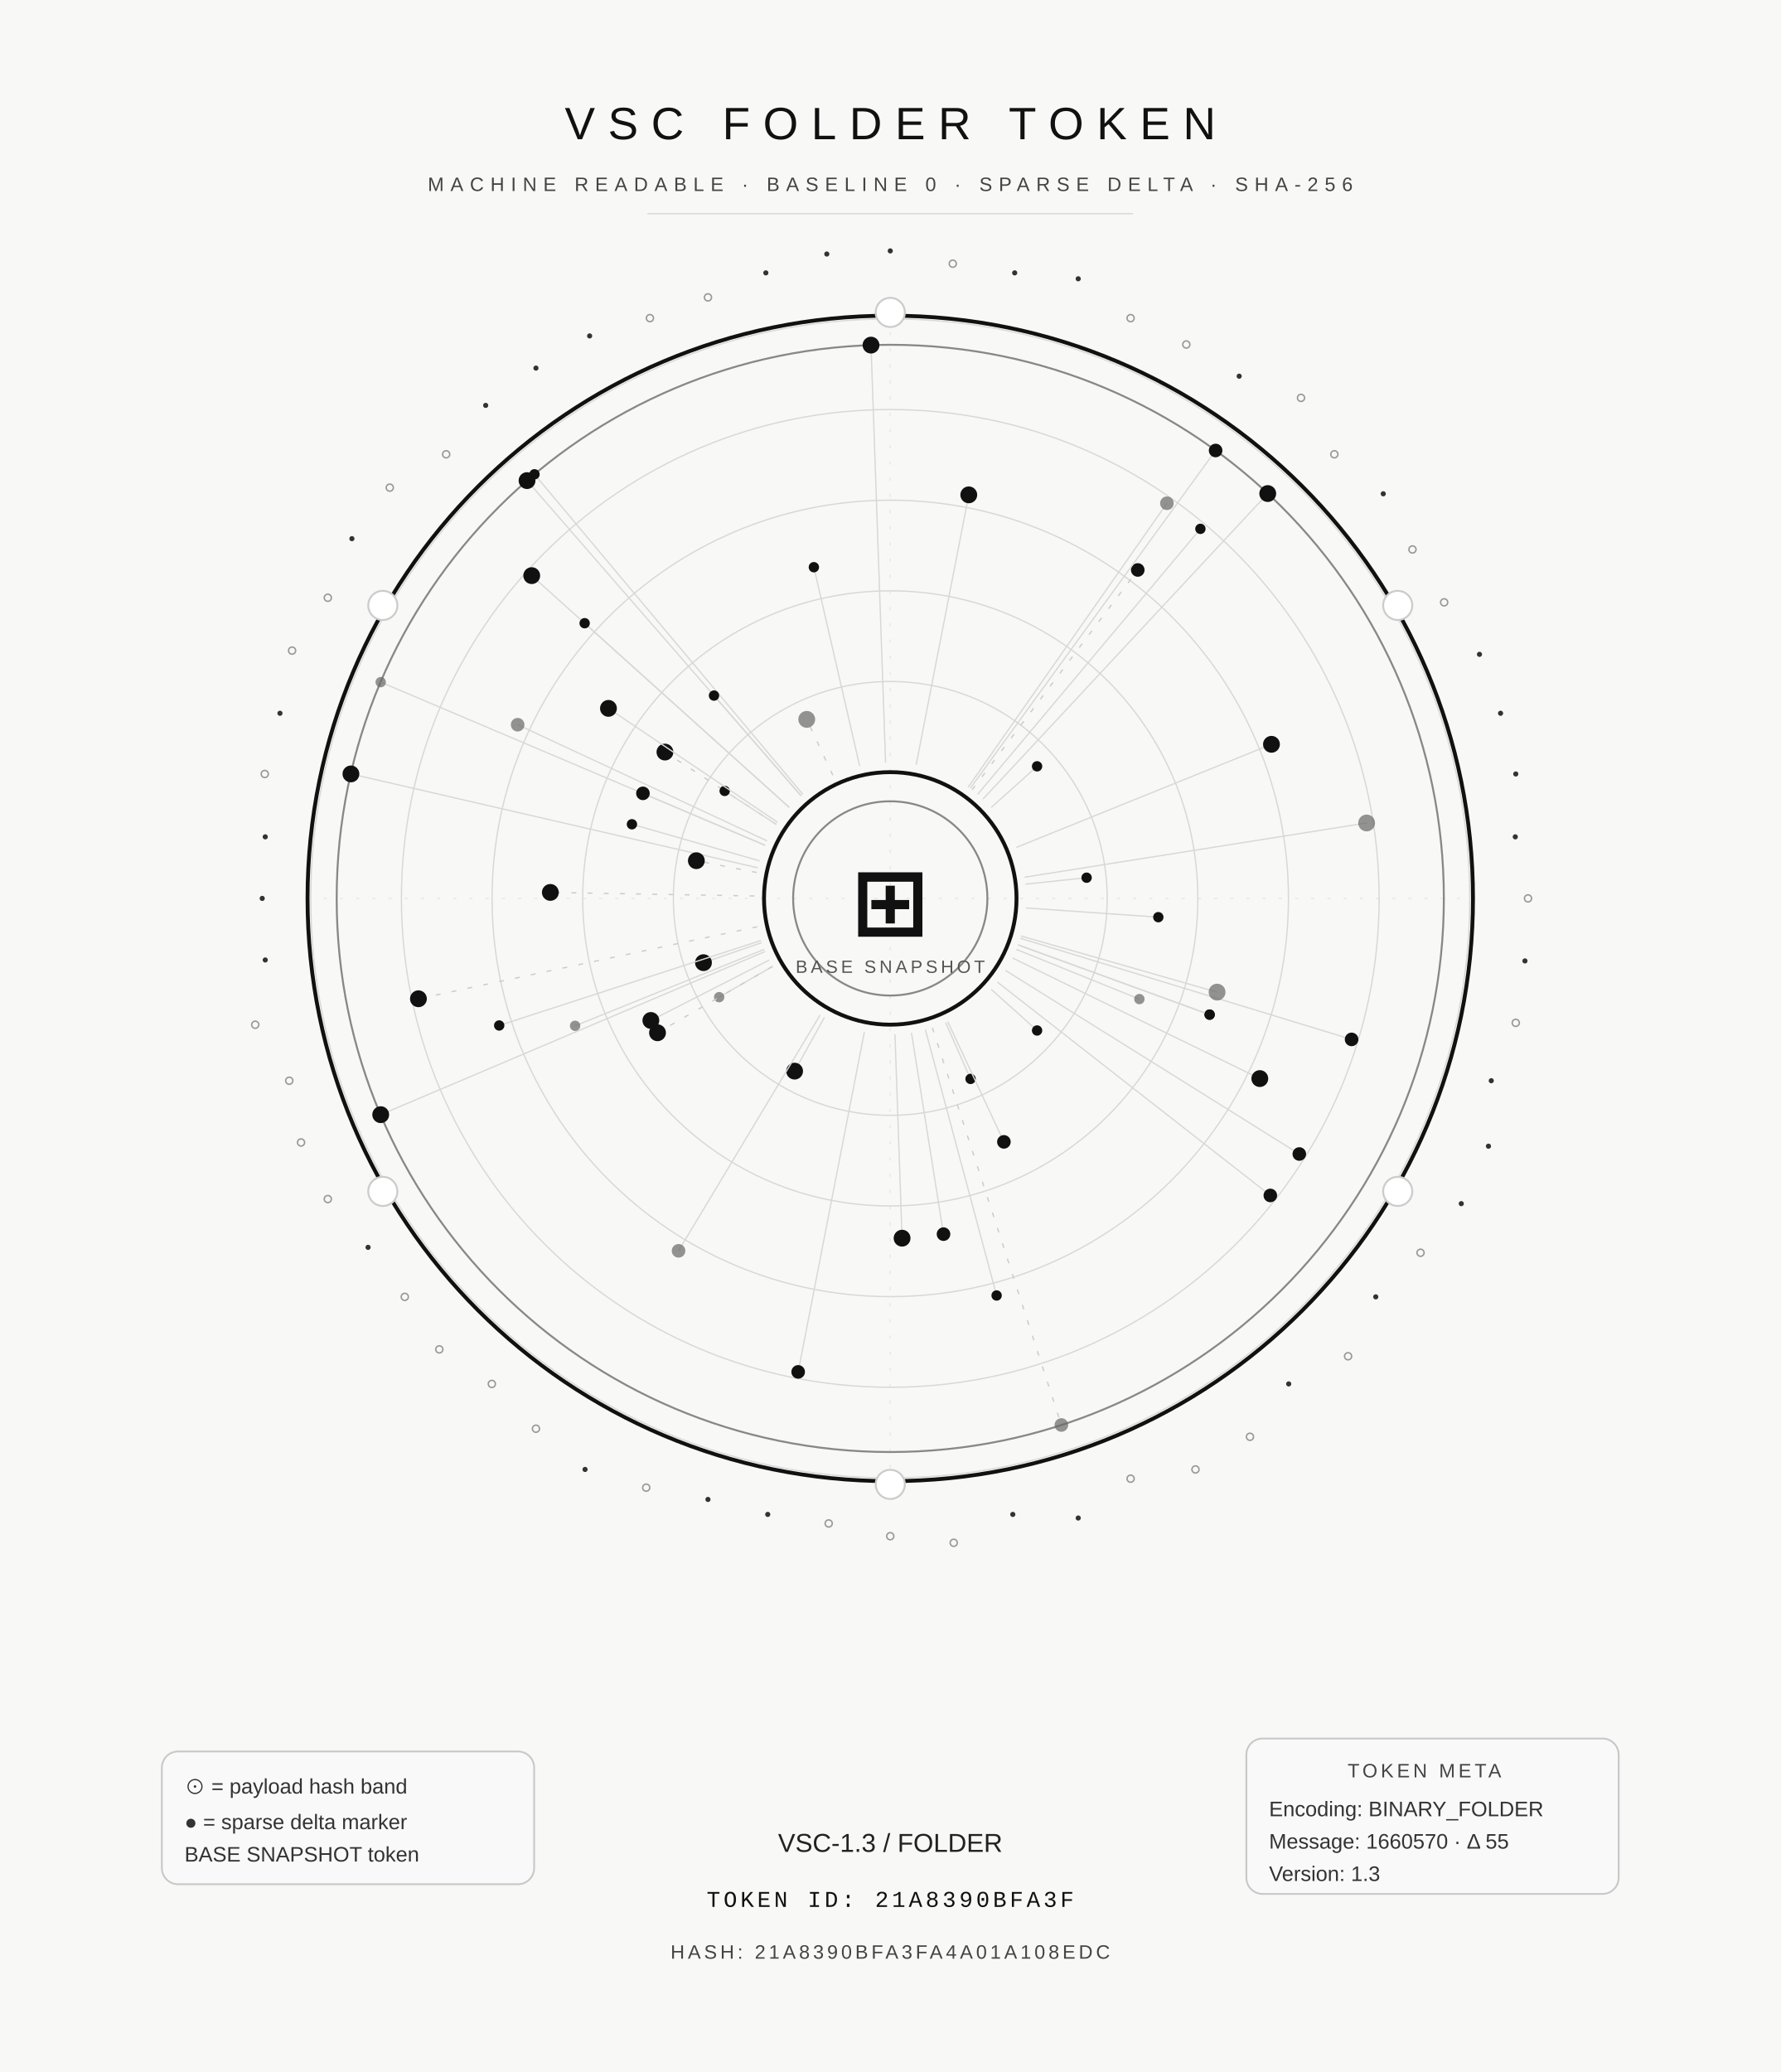
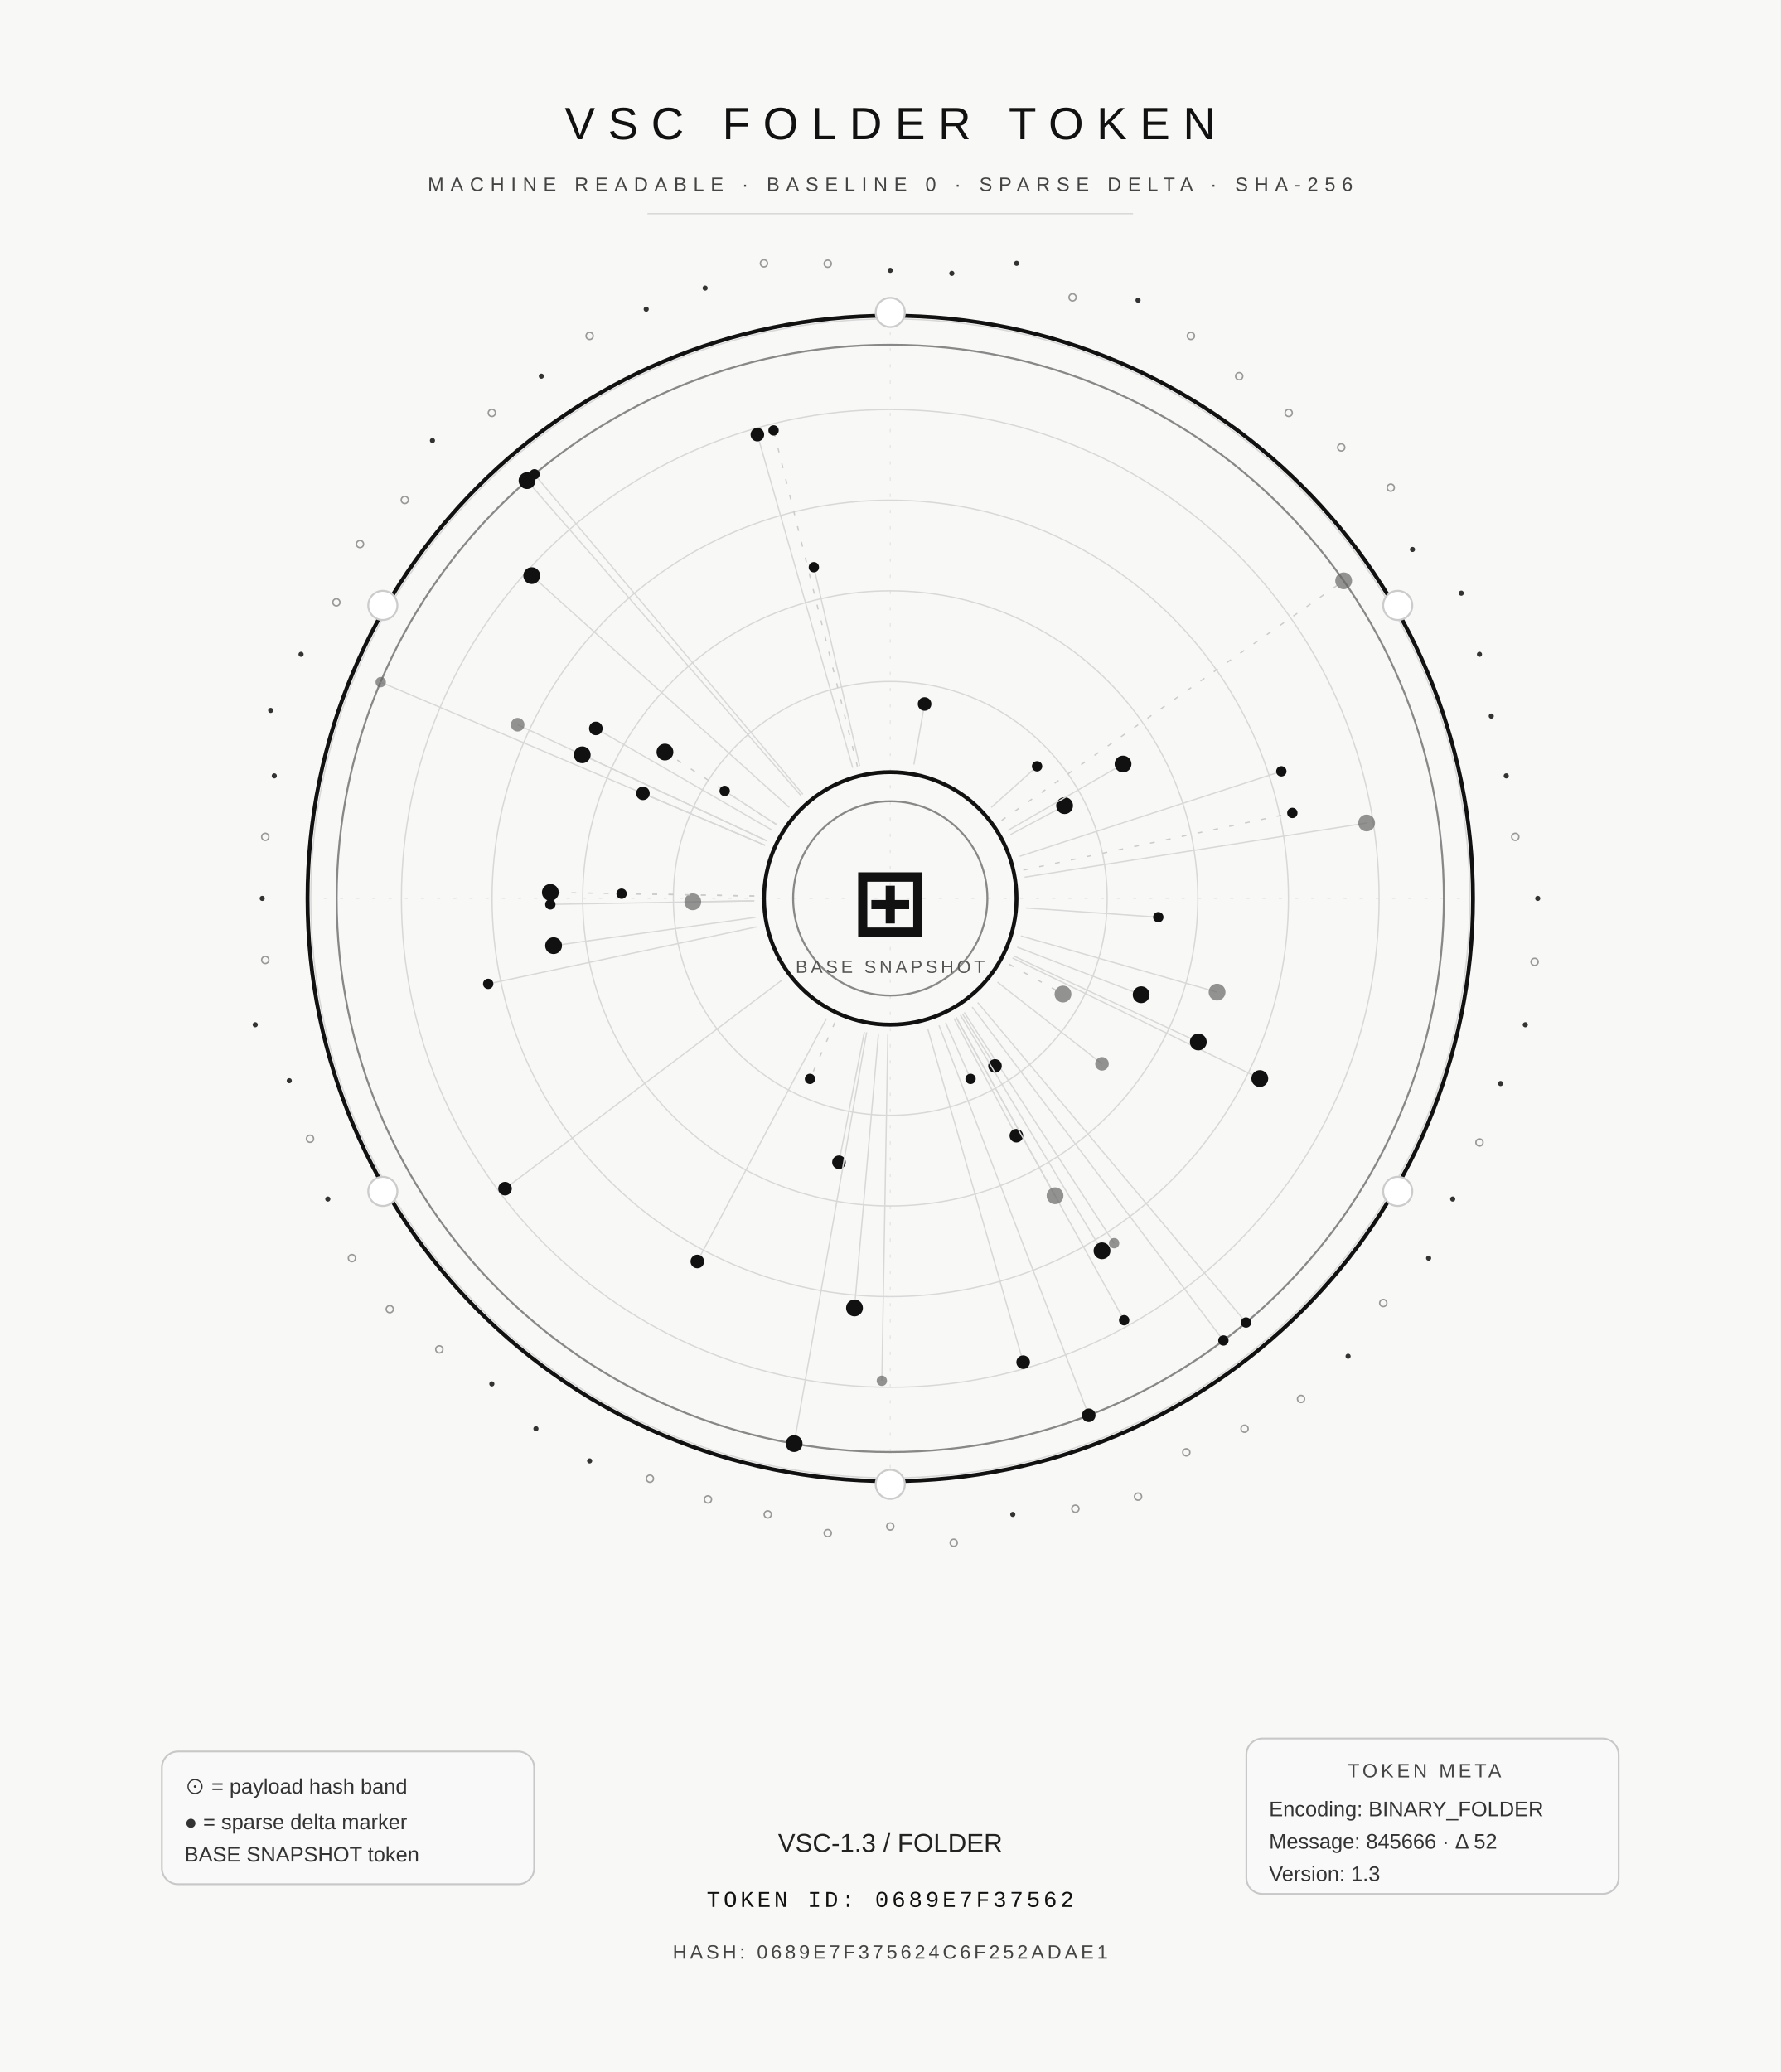
<svg xmlns="http://www.w3.org/2000/svg" width="1100" height="1280" viewBox="0 0 1100 1280">
  <defs>
    <style>
      .bg          { fill: #f8f8f6; }
      .line-strong { stroke: #111; stroke-width: 2.4; fill: none; }
      .line-mid    { stroke: #888; stroke-width: 1.2; fill: none; }
      .line-soft   { stroke: #d8d8d8; stroke-width: 0.8; fill: none; }
      .text-title  { font-family: Arial, Helvetica, sans-serif; font-size: 28px; letter-spacing: 8px; fill: #111; }
      .text-subtitle { font-family: Arial, Helvetica, sans-serif; font-size: 12px; letter-spacing: 4px; fill: #444; }
      .text-small  { font-family: Arial, Helvetica, sans-serif; font-size: 13px; fill: #333; }
      .text-medium { font-family: Arial, Helvetica, sans-serif; font-size: 16px; fill: #222; }
      .text-meta   { font-family: Arial, Helvetica, sans-serif; font-size: 12px; letter-spacing: 2px; fill: #444; }
      .text-id     { font-family: 'Courier New', monospace; font-size: 14px; letter-spacing: 2px; fill: #111; }
      .text-core-big   { font-family: Arial, Helvetica, sans-serif; font-size: 58px; font-weight: 700; fill: #111; }
      .text-core-small { font-family: Arial, Helvetica, sans-serif; font-size: 11px; letter-spacing: 2px; fill: #555; }
      .label-box   { fill: #f9f9f9; stroke: #c8c8c8; stroke-width: 1.1; }
      .orient-dot  { fill: #fff; stroke: #ccc; stroke-width: 1.2; }
      .hash-fill   { fill: #333; }
      .hash-open   { fill: none; stroke: #999; stroke-width: 0.9; }
      .point       { fill: #111; }
      .point-soft  { fill: #666; opacity: 0.7; }
      .guide       { stroke: #ccc; stroke-width: 0.8; fill: none; stroke-dasharray: 3 7; }
      .crosshair   { stroke: #e8e8e8; stroke-width: 0.8; stroke-dasharray: 2 8; }
    </style>
  </defs>
  <rect class="bg" x="0" y="0" width="1100" height="1280" />
  <text x="550" y="86" text-anchor="middle" class="text-title">VSC FOLDER TOKEN</text>
  <text x="550" y="118" text-anchor="middle" class="text-subtitle">MACHINE READABLE · BASELINE 0 · SPARSE DELTA · SHA-256</text>
  <line x1="400" y1="132" x2="700" y2="132" class="line-soft" />
  <line x1="550" y1="195" x2="550" y2="915" class="crosshair" />
  <line x1="190" y1="555" x2="910" y2="555" class="crosshair" />
  <circle cx="550" cy="555" r="134" class="line-soft" />
  <circle cx="550" cy="555" r="190" class="line-soft" />
  <circle cx="550" cy="555" r="246" class="line-soft" />
  <circle cx="550" cy="555" r="302" class="line-soft" />
  <circle cx="550" cy="555" r="358" class="line-soft" />
  <circle cx="550" cy="555" r="360" class="line-strong" />
  <circle cx="550" cy="555" r="342" class="line-mid" />
  <circle cx="550.0" cy="193.0" r="9" class="orient-dot" />
  <circle cx="863.5" cy="374.0" r="9" class="orient-dot" />
  <circle cx="863.5" cy="736.0" r="9" class="orient-dot" />
  <circle cx="550.0" cy="917.0" r="9" class="orient-dot" />
  <circle cx="236.5" cy="736.0" r="9" class="orient-dot" />
  <circle cx="236.5" cy="374.0" r="9" class="orient-dot" />
-   <circle cx="550" cy="155" r="1.6" class="hash-fill" />
-   <circle cx="588.619" cy="162.897" r="2.2" class="hash-open" />
-   <circle cx="626.866" cy="168.571" r="1.6" class="hash-fill" />
-   <circle cx="666.114" cy="172.224" r="1.6" class="hash-fill" />
-   <circle cx="698.481" cy="196.535" r="2.2" class="hash-open" />
-   <circle cx="732.902" cy="212.815" r="2.2" class="hash-open" />
-   <circle cx="765.561" cy="232.39" r="1.6" class="hash-fill" />
-   <circle cx="803.757" cy="245.796" r="2.2" class="hash-open" />
-   <circle cx="824.357" cy="280.643" r="2.2" class="hash-open" />
-   <circle cx="854.566" cy="305.049" r="1.6" class="hash-fill" />
-   <circle cx="872.61" cy="339.439" r="2.2" class="hash-open" />
-   <circle cx="892.185" cy="372.098" r="2.2" class="hash-open" />
+   <circle cx="550" cy="167" r="1.6" class="hash-fill" />
+   <circle cx="588.031" cy="168.868" r="1.6" class="hash-fill" />
+   <circle cx="628.036" cy="162.686" r="1.6" class="hash-fill" />
+   <circle cx="662.63" cy="183.707" r="2.2" class="hash-open" />
+   <circle cx="703.073" cy="185.448" r="1.6" class="hash-fill" />
+   <circle cx="735.73" cy="207.523" r="2.2" class="hash-open" />
+   <circle cx="765.561" cy="232.39" r="2.2" class="hash-open" />
+   <circle cx="796.145" cy="255.072" r="2.2" class="hash-open" />
+   <circle cx="828.6" cy="276.4" r="2.2" class="hash-open" />
+   <circle cx="859.204" cy="301.243" r="2.2" class="hash-open" />
+   <circle cx="872.61" cy="339.439" r="1.6" class="hash-fill" />
+   <circle cx="902.769" cy="366.441" r="1.6" class="hash-fill" />
  <circle cx="914.009" cy="404.223" r="1.6" class="hash-fill" />
-   <circle cx="927.034" cy="440.628" r="1.6" class="hash-fill" />
-   <circle cx="936.429" cy="478.134" r="1.6" class="hash-fill" />
-   <circle cx="936.132" cy="516.969" r="1.6" class="hash-fill" />
-   <circle cx="944" cy="555" r="2.2" class="hash-open" />
-   <circle cx="942.103" cy="593.619" r="1.6" class="hash-fill" />
-   <circle cx="936.429" cy="631.866" r="2.2" class="hash-open" />
-   <circle cx="921.293" cy="667.63" r="1.6" class="hash-fill" />
-   <circle cx="919.552" cy="708.073" r="1.6" class="hash-fill" />
-   <circle cx="902.769" cy="743.559" r="1.6" class="hash-fill" />
-   <circle cx="877.599" cy="773.895" r="2.2" class="hash-open" />
-   <circle cx="849.928" cy="801.145" r="1.6" class="hash-fill" />
-   <circle cx="832.843" cy="837.843" r="2.2" class="hash-open" />
-   <circle cx="796.145" cy="854.928" r="1.6" class="hash-fill" />
-   <circle cx="772.228" cy="887.588" r="2.2" class="hash-open" />
-   <circle cx="738.559" cy="907.769" r="2.2" class="hash-open" />
-   <circle cx="698.481" cy="913.465" r="2.2" class="hash-open" />
-   <circle cx="666.114" cy="937.776" r="1.6" class="hash-fill" />
+   <circle cx="921.293" cy="442.37" r="1.6" class="hash-fill" />
+   <circle cx="930.545" cy="479.305" r="1.6" class="hash-fill" />
+   <circle cx="936.132" cy="516.969" r="2.2" class="hash-open" />
+   <circle cx="950" cy="555" r="1.6" class="hash-fill" />
+   <circle cx="948.074" cy="594.207" r="2.2" class="hash-open" />
+   <circle cx="942.314" cy="633.036" r="1.6" class="hash-fill" />
+   <circle cx="927.034" cy="669.372" r="1.6" class="hash-fill" />
+   <circle cx="914.009" cy="705.777" r="2.2" class="hash-open" />
+   <circle cx="897.477" cy="740.73" r="1.6" class="hash-fill" />
+   <circle cx="882.588" cy="777.228" r="1.6" class="hash-fill" />
+   <circle cx="854.566" cy="804.951" r="2.2" class="hash-open" />
+   <circle cx="832.843" cy="837.843" r="1.6" class="hash-fill" />
+   <circle cx="803.757" cy="864.204" r="2.2" class="hash-open" />
+   <circle cx="768.895" cy="882.599" r="2.2" class="hash-open" />
+   <circle cx="732.902" cy="897.185" r="2.2" class="hash-open" />
+   <circle cx="703.073" cy="924.552" r="2.2" class="hash-open" />
+   <circle cx="664.372" cy="932.034" r="2.2" class="hash-open" />
  <circle cx="625.695" cy="935.545" r="1.6" class="hash-fill" />
  <circle cx="589.207" cy="953.074" r="2.2" class="hash-open" />
-   <circle cx="550" cy="949" r="2.2" class="hash-open" />
-   <circle cx="511.969" cy="941.132" r="2.2" class="hash-open" />
-   <circle cx="474.305" cy="935.545" r="1.6" class="hash-fill" />
-   <circle cx="437.37" cy="926.293" r="1.6" class="hash-fill" />
-   <circle cx="399.223" cy="919.009" r="2.2" class="hash-open" />
-   <circle cx="361.441" cy="907.769" r="1.6" class="hash-fill" />
-   <circle cx="331.105" cy="882.599" r="2.2" class="hash-open" />
-   <circle cx="303.855" cy="854.928" r="2.2" class="hash-open" />
+   <circle cx="550" cy="943" r="2.2" class="hash-open" />
+   <circle cx="511.381" cy="947.103" r="2.2" class="hash-open" />
+   <circle cx="474.305" cy="935.545" r="2.2" class="hash-open" />
+   <circle cx="437.37" cy="926.293" r="2.2" class="hash-open" />
+   <circle cx="401.519" cy="913.465" r="2.2" class="hash-open" />
+   <circle cx="364.27" cy="902.477" r="1.6" class="hash-fill" />
+   <circle cx="331.105" cy="882.599" r="1.6" class="hash-fill" />
+   <circle cx="303.855" cy="854.928" r="1.6" class="hash-fill" />
  <circle cx="271.4" cy="833.6" r="2.2" class="hash-open" />
-   <circle cx="250.072" cy="801.145" r="2.2" class="hash-open" />
-   <circle cx="227.39" cy="770.561" r="1.6" class="hash-fill" />
-   <circle cx="202.523" cy="740.73" r="2.2" class="hash-open" />
-   <circle cx="185.991" cy="705.777" r="2.2" class="hash-open" />
-   <circle cx="178.707" cy="667.63" r="2.2" class="hash-open" />
-   <circle cx="157.686" cy="633.036" r="2.2" class="hash-open" />
-   <circle cx="163.868" cy="593.031" r="1.6" class="hash-fill" />
+   <circle cx="240.796" cy="808.757" r="2.2" class="hash-open" />
+   <circle cx="217.412" cy="777.228" r="2.2" class="hash-open" />
+   <circle cx="202.523" cy="740.73" r="1.6" class="hash-fill" />
+   <circle cx="191.535" cy="703.481" r="2.2" class="hash-open" />
+   <circle cx="178.707" cy="667.63" r="1.6" class="hash-fill" />
+   <circle cx="157.686" cy="633.036" r="1.6" class="hash-fill" />
+   <circle cx="163.868" cy="593.031" r="2.2" class="hash-open" />
  <circle cx="162" cy="555" r="1.6" class="hash-fill" />
-   <circle cx="163.868" cy="516.969" r="1.6" class="hash-fill" />
-   <circle cx="163.571" cy="478.134" r="2.2" class="hash-open" />
-   <circle cx="172.966" cy="440.628" r="1.6" class="hash-fill" />
-   <circle cx="180.448" cy="401.927" r="2.2" class="hash-open" />
-   <circle cx="202.523" cy="369.27" r="2.2" class="hash-open" />
-   <circle cx="217.412" cy="332.772" r="1.6" class="hash-fill" />
-   <circle cx="240.796" cy="301.243" r="2.2" class="hash-open" />
-   <circle cx="275.643" cy="280.643" r="2.2" class="hash-open" />
-   <circle cx="300.049" cy="250.434" r="1.6" class="hash-fill" />
-   <circle cx="331.105" cy="227.401" r="1.6" class="hash-fill" />
-   <circle cx="364.27" cy="207.523" r="1.6" class="hash-fill" />
-   <circle cx="401.519" cy="196.535" r="2.2" class="hash-open" />
-   <circle cx="437.37" cy="183.707" r="2.2" class="hash-open" />
-   <circle cx="473.134" cy="168.571" r="1.6" class="hash-fill" />
-   <circle cx="510.793" cy="156.926" r="1.6" class="hash-fill" />
+   <circle cx="163.868" cy="516.969" r="2.2" class="hash-open" />
+   <circle cx="169.455" cy="479.305" r="1.6" class="hash-fill" />
+   <circle cx="167.224" cy="438.886" r="1.6" class="hash-fill" />
+   <circle cx="185.991" cy="404.223" r="1.6" class="hash-fill" />
+   <circle cx="207.815" cy="372.098" r="2.2" class="hash-open" />
+   <circle cx="222.401" cy="336.105" r="2.2" class="hash-open" />
+   <circle cx="250.072" cy="308.855" r="2.2" class="hash-open" />
+   <circle cx="267.157" cy="272.157" r="1.6" class="hash-fill" />
+   <circle cx="303.855" cy="255.072" r="2.2" class="hash-open" />
+   <circle cx="334.439" cy="232.39" r="1.6" class="hash-fill" />
+   <circle cx="364.27" cy="207.523" r="2.2" class="hash-open" />
+   <circle cx="399.223" cy="190.991" r="1.6" class="hash-fill" />
+   <circle cx="435.628" cy="177.966" r="1.6" class="hash-fill" />
+   <circle cx="471.964" cy="162.686" r="2.2" class="hash-open" />
+   <circle cx="511.381" cy="162.897" r="2.2" class="hash-open" />
  <circle cx="550" cy="555" r="78" class="line-strong" />
  <circle cx="550" cy="555" r="60" class="line-mid" />
  <text x="550" y="577" text-anchor="middle" class="text-core-big">⊞</text>
  <text x="550" y="601" text-anchor="middle" class="text-core-small">BASE SNAPSHOT</text>
-   <line x1="514.5" y1="478.9" x2="498.4" y2="444.4" class="guide" />
-   <circle cx="498.4" cy="444.4" r="5.2" class="point-soft" />
-   <line x1="469.3" y1="531.8" x2="390.4" y2="509.2" class="line-soft" />
-   <circle cx="390.4" cy="509.2" r="3.2" class="point" />
-   <line x1="563.1" y1="638.0" x2="582.9" y2="762.4" class="line-soft" />
-   <circle cx="582.9" cy="762.4" r="4.2" class="point" />
-   <line x1="627.9" y1="523.5" x2="785.5" y2="459.8" class="line-soft" />
-   <circle cx="785.5" cy="459.8" r="5.2" class="point" />
-   <line x1="630.3" y1="579.6" x2="835.0" y2="642.1" class="line-soft" />
-   <circle cx="835.0" cy="642.1" r="4.2" class="point" />
+   <line x1="623.5" y1="595.7" x2="656.7" y2="614.1" class="guide" />
+   <circle cx="656.7" cy="614.1" r="5.2" class="point-soft" />
+   <line x1="534.0" y1="637.5" x2="518.3" y2="718.0" class="line-soft" />
+   <circle cx="518.3" cy="718.0" r="4.2" class="point" />
+   <line x1="466.0" y1="556.5" x2="340.0" y2="558.7" class="line-soft" />
+   <circle cx="340.0" cy="558.7" r="3.2" class="point" />
+   <line x1="542.7" y1="638.7" x2="527.9" y2="808.0" class="line-soft" />
+   <circle cx="527.9" cy="808.0" r="5.2" class="point" />
+   <line x1="573.2" y1="635.7" x2="632.1" y2="841.5" class="line-soft" />
+   <circle cx="632.1" cy="841.5" r="4.2" class="point" />
  <line x1="472.7" y1="522.2" x2="235.2" y2="421.4" class="line-soft" />
  <circle cx="235.2" cy="421.4" r="3.2" class="point-soft" />
  <line x1="584.2" y1="631.7" x2="599.6" y2="666.5" class="line-soft" />
  <circle cx="599.6" cy="666.5" r="3.2" class="point" />
  <line x1="479.6" y1="509.3" x2="410.8" y2="464.6" class="guide" />
  <circle cx="410.8" cy="464.6" r="5.2" class="point" />
  <line x1="531.1" y1="473.2" x2="502.8" y2="350.4" class="line-soft" />
  <circle cx="502.8" cy="350.4" r="3.2" class="point" />
  <line x1="625.5" y1="591.8" x2="778.3" y2="666.3" class="line-soft" />
  <circle cx="778.3" cy="666.3" r="5.2" class="point" />
  <line x1="633.0" y1="541.9" x2="844.3" y2="508.4" class="line-soft" />
  <circle cx="844.3" cy="508.4" r="5.2" class="point-soft" />
  <line x1="496.0" y1="490.7" x2="330.2" y2="293.0" class="line-soft" />
  <circle cx="330.2" cy="293.0" r="3.2" class="point" />
  <line x1="612.4" y1="498.8" x2="640.7" y2="473.4" class="line-soft" />
  <circle cx="640.7" cy="473.4" r="3.2" class="point" />
  <line x1="633.8" y1="560.9" x2="715.6" y2="566.6" class="line-soft" />
  <circle cx="715.6" cy="566.6" r="3.2" class="point" />
  <line x1="466.0" y1="553.5" x2="340.0" y2="551.3" class="guide" />
  <circle cx="340.0" cy="551.3" r="5.2" class="point" />
  <line x1="473.9" y1="519.5" x2="319.8" y2="447.7" class="line-soft" />
  <circle cx="319.8" cy="447.7" r="4.2" class="point-soft" />
  <line x1="487.6" y1="498.8" x2="328.5" y2="355.6" class="line-soft" />
  <circle cx="328.5" cy="355.6" r="5.2" class="point" />
  <line x1="494.9" y1="491.6" x2="325.6" y2="296.9" class="line-soft" />
  <circle cx="325.6" cy="296.9" r="5.2" class="point" />
  <line x1="479.6" y1="509.3" x2="447.7" y2="488.6" class="line-soft" />
  <circle cx="447.7" cy="488.6" r="3.2" class="point" />
  <line x1="472.7" y1="522.2" x2="397.2" y2="490.1" class="line-soft" />
  <circle cx="397.2" cy="490.1" r="4.2" class="point" />
  <line x1="630.7" y1="578.2" x2="751.9" y2="612.9" class="line-soft" />
  <circle cx="751.9" cy="612.9" r="5.2" class="point-soft" />
-   <line x1="600.6" y1="487.9" x2="702.9" y2="352.1" class="guide" />
-   <circle cx="702.9" cy="352.1" r="4.2" class="point" />
-   <line x1="616.2" y1="606.7" x2="784.8" y2="738.5" class="line-soft" />
-   <circle cx="784.8" cy="738.5" r="4.2" class="point" />
-   <line x1="468.2" y1="536.1" x2="216.8" y2="478.1" class="line-soft" />
-   <circle cx="216.8" cy="478.1" r="5.2" class="point" />
-   <line x1="509.3" y1="628.5" x2="490.9" y2="661.7" class="line-soft" />
-   <circle cx="490.9" cy="661.7" r="5.2" class="point" />
-   <line x1="627.9" y1="586.5" x2="703.9" y2="617.2" class="line-soft" />
-   <circle cx="703.9" cy="617.2" r="3.2" class="point-soft" />
-   <line x1="552.9" y1="638.9" x2="557.3" y2="764.9" class="line-soft" />
-   <circle cx="557.3" cy="764.9" r="5.2" class="point" />
-   <line x1="571.7" y1="636.1" x2="615.7" y2="800.3" class="line-soft" />
-   <circle cx="615.7" cy="800.3" r="3.2" class="point" />
-   <line x1="467.8" y1="572.5" x2="258.5" y2="617.0" class="guide" />
-   <circle cx="258.5" cy="617.0" r="5.2" class="point" />
-   <line x1="599.4" y1="487.0" x2="751.0" y2="278.3" class="line-soft" />
-   <circle cx="751.0" cy="278.3" r="4.2" class="point" />
-   <line x1="477.3" y1="597.0" x2="444.3" y2="616.0" class="line-soft" />
-   <circle cx="444.3" cy="616.0" r="3.2" class="point-soft" />
-   <line x1="494.9" y1="491.6" x2="441.1" y2="429.7" class="line-soft" />
-   <circle cx="441.1" cy="429.7" r="3.2" class="point" />
-   <line x1="628.9" y1="583.7" x2="747.3" y2="626.8" class="line-soft" />
-   <circle cx="747.3" cy="626.8" r="3.2" class="point" />
-   <line x1="487.6" y1="498.8" x2="361.2" y2="385.0" class="line-soft" />
-   <circle cx="361.2" cy="385.0" r="3.2" class="point" />
-   <line x1="621.2" y1="599.5" x2="802.7" y2="712.9" class="line-soft" />
-   <circle cx="802.7" cy="712.9" r="4.2" class="point" />
-   <line x1="576.0" y1="634.9" x2="655.7" y2="880.3" class="guide" />
-   <circle cx="655.7" cy="880.3" r="4.2" class="point-soft" />
-   <line x1="470.6" y1="582.3" x2="434.6" y2="594.7" class="line-soft" />
-   <circle cx="434.6" cy="594.7" r="5.2" class="point" />
-   <line x1="585.5" y1="631.1" x2="620.2" y2="705.4" class="line-soft" />
-   <circle cx="620.2" cy="705.4" r="4.2" class="point" />
-   <line x1="628.9" y1="583.7" x2="747.3" y2="626.8" class="line-soft" />
-   <circle cx="747.3" cy="626.8" r="3.2" class="point" />
-   <line x1="470.1" y1="581.0" x2="308.4" y2="633.5" class="line-soft" />
-   <circle cx="308.4" cy="633.5" r="3.2" class="point" />
-   <line x1="598.2" y1="486.2" x2="720.9" y2="310.9" class="line-soft" />
-   <circle cx="720.9" cy="310.9" r="4.2" class="point-soft" />
-   <line x1="547.1" y1="471.1" x2="538.1" y2="213.2" class="line-soft" />
-   <circle cx="538.1" cy="213.2" r="5.2" class="point" />
-   <line x1="467.5" y1="539.0" x2="430.2" y2="531.7" class="guide" />
-   <circle cx="430.2" cy="531.7" r="5.2" class="point" />
-   <line x1="475.2" y1="593.1" x2="402.1" y2="630.4" class="line-soft" />
-   <circle cx="402.1" cy="630.4" r="5.2" class="point" />
-   <line x1="480.4" y1="508.0" x2="375.9" y2="437.6" class="line-soft" />
-   <circle cx="375.9" cy="437.6" r="5.2" class="point" />
-   <line x1="506.7" y1="627.0" x2="419.2" y2="772.7" class="line-soft" />
-   <circle cx="419.2" cy="772.7" r="4.2" class="point-soft" />
-   <line x1="604.0" y1="490.7" x2="741.6" y2="326.7" class="line-soft" />
-   <circle cx="741.6" cy="326.7" r="3.2" class="point" />
-   <line x1="472.7" y1="587.8" x2="235.2" y2="688.6" class="line-soft" />
-   <circle cx="235.2" cy="688.6" r="5.2" class="point" />
-   <line x1="633.5" y1="546.2" x2="671.3" y2="542.2" class="line-soft" />
-   <circle cx="671.3" cy="542.2" r="3.2" class="point" />
-   <line x1="477.3" y1="597.0" x2="406.2" y2="638.0" class="guide" />
-   <circle cx="406.2" cy="638.0" r="5.2" class="point" />
-   <line x1="472.1" y1="586.5" x2="355.3" y2="633.7" class="line-soft" />
-   <circle cx="355.3" cy="633.7" r="3.2" class="point-soft" />
-   <line x1="566.0" y1="472.5" x2="598.5" y2="305.7" class="line-soft" />
-   <circle cx="598.5" cy="305.7" r="5.2" class="point" />
-   <line x1="534.0" y1="637.5" x2="493.1" y2="847.5" class="line-soft" />
-   <circle cx="493.1" cy="847.5" r="4.2" class="point" />
-   <line x1="607.3" y1="493.6" x2="783.2" y2="304.9" class="line-soft" />
-   <circle cx="783.2" cy="304.9" r="5.2" class="point" />
-   <line x1="612.4" y1="611.2" x2="640.7" y2="636.6" class="line-soft" />
-   <circle cx="640.7" cy="636.6" r="3.2" class="point" />
+   <line x1="632.2" y1="537.5" x2="798.4" y2="502.2" class="guide" />
+   <circle cx="798.4" cy="502.2" r="3.2" class="point" />
+   <line x1="482.9" y1="605.6" x2="312.0" y2="734.3" class="line-soft" />
+   <circle cx="312.0" cy="734.3" r="4.2" class="point" />
+   <line x1="580.1" y1="633.4" x2="672.6" y2="874.3" class="line-soft" />
+   <circle cx="672.6" cy="874.3" r="4.2" class="point" />
+   <line x1="624.2" y1="515.6" x2="657.7" y2="497.7" class="line-soft" />
+   <circle cx="657.7" cy="497.7" r="5.2" class="point" />
+   <line x1="616.2" y1="606.7" x2="680.8" y2="657.2" class="line-soft" />
+   <circle cx="680.8" cy="657.2" r="4.2" class="point-soft" />
+   <line x1="626.1" y1="590.5" x2="740.3" y2="643.7" class="line-soft" />
+   <circle cx="740.3" cy="643.7" r="5.2" class="point" />
+   <line x1="510.6" y1="629.2" x2="430.8" y2="779.3" class="line-soft" />
+   <circle cx="430.8" cy="779.3" r="4.2" class="point" />
+   <line x1="529.7" y1="473.5" x2="477.9" y2="265.9" class="guide" />
+   <circle cx="477.9" cy="265.9" r="3.2" class="point" />
+   <line x1="535.4" y1="637.7" x2="490.6" y2="891.8" class="line-soft" />
+   <circle cx="490.6" cy="891.8" r="5.2" class="point" />
+   <line x1="466.0" y1="556.5" x2="428.0" y2="557.1" class="line-soft" />
+   <circle cx="428.0" cy="557.1" r="5.2" class="point-soft" />
+   <line x1="622.7" y1="513.0" x2="693.8" y2="472.0" class="line-soft" />
+   <circle cx="693.8" cy="472.0" r="5.2" class="point" />
+   <line x1="466.8" y1="566.7" x2="342.0" y2="584.2" class="line-soft" />
+   <circle cx="342.0" cy="584.2" r="5.2" class="point" />
+   <line x1="629.9" y1="529.0" x2="791.6" y2="476.5" class="line-soft" />
+   <circle cx="791.6" cy="476.5" r="3.2" class="point" />
+   <line x1="590.7" y1="628.5" x2="694.5" y2="815.6" class="line-soft" />
+   <circle cx="694.5" cy="815.6" r="3.2" class="point" />
+   <line x1="618.8" y1="506.8" x2="830.1" y2="358.8" class="guide" />
+   <circle cx="830.1" cy="358.8" r="5.2" class="point-soft" />
+   <line x1="564.6" y1="472.3" x2="571.2" y2="434.9" class="line-soft" />
+   <circle cx="571.2" cy="434.9" r="4.2" class="point" />
+   <line x1="589.4" y1="629.2" x2="627.9" y2="701.6" class="line-soft" />
+   <circle cx="627.9" cy="701.6" r="4.2" class="point" />
+   <line x1="473.9" y1="519.5" x2="359.7" y2="466.3" class="line-soft" />
+   <circle cx="359.7" cy="466.3" r="5.2" class="point" />
+   <line x1="467.8" y1="572.5" x2="301.6" y2="607.8" class="line-soft" />
+   <circle cx="301.6" cy="607.8" r="3.2" class="point" />
+   <line x1="548.5" y1="639.0" x2="544.8" y2="853.0" class="line-soft" />
+   <circle cx="544.8" cy="853.0" r="3.2" class="point-soft" />
+   <line x1="600.6" y1="622.1" x2="755.8" y2="828.1" class="line-soft" />
+   <circle cx="755.8" cy="828.1" r="3.2" class="point" />
+   <line x1="515.8" y1="631.7" x2="500.4" y2="666.5" class="guide" />
+   <circle cx="500.4" cy="666.5" r="3.2" class="point" />
+   <line x1="628.4" y1="585.1" x2="705.0" y2="614.5" class="line-soft" />
+   <circle cx="705.0" cy="614.5" r="5.2" class="point" />
+   <line x1="477.3" y1="513.0" x2="368.1" y2="450.0" class="line-soft" />
+   <circle cx="368.1" cy="450.0" r="4.2" class="point" />
+   <line x1="595.7" y1="625.4" x2="688.3" y2="768.0" class="line-soft" />
+   <circle cx="688.3" cy="768.0" r="3.2" class="point-soft" />
+   <line x1="526.8" y1="474.3" x2="467.9" y2="268.5" class="line-soft" />
+   <circle cx="467.9" cy="268.5" r="4.2" class="point" />
+   <line x1="604.0" y1="619.3" x2="769.8" y2="817.0" class="line-soft" />
+   <circle cx="769.8" cy="817.0" r="3.2" class="point" />
+   <line x1="594.5" y1="626.2" x2="614.7" y2="658.5" class="line-soft" />
+   <circle cx="614.7" cy="658.5" r="4.2" class="point" />
+   <line x1="466.0" y1="553.5" x2="384.0" y2="552.1" class="guide" />
+   <circle cx="384.0" cy="552.1" r="3.2" class="point" />
+   <line x1="590.7" y1="628.5" x2="651.8" y2="738.7" class="line-soft" />
+   <circle cx="651.8" cy="738.7" r="5.2" class="point-soft" />
+   <line x1="593.3" y1="627.0" x2="680.8" y2="772.7" class="line-soft" />
+   <circle cx="680.8" cy="772.7" r="5.2" class="point" />
  <g transform="translate(100, 1082)">
    <rect x="0" y="0" width="230" height="82" rx="10" class="label-box" />
    <text x="14" y="26" class="text-small">⊙ = payload hash band</text>
    <text x="14" y="48" class="text-small">● = sparse delta marker</text>
    <text x="14" y="68" class="text-small">BASE SNAPSHOT token</text>
  </g>
  <g transform="translate(770, 1074)">
    <rect x="0" y="0" width="230" height="96" rx="10" class="label-box" />
    <text x="110" y="24" text-anchor="middle" class="text-meta">TOKEN META</text>
    <text x="14" y="48" class="text-small">Encoding: BINARY_FOLDER</text>
-     <text x="14" y="68" class="text-small">Message: 1660570 · Δ 55</text>
+     <text x="14" y="68" class="text-small">Message: 845666 · Δ 52</text>
    <text x="14" y="88" class="text-small">Version: 1.3</text>
  </g>
  <text x="550" y="1144" text-anchor="middle" class="text-medium">VSC-1.3 / FOLDER</text>
-   <text x="550" y="1178" text-anchor="middle" class="text-id">TOKEN ID: 21A8390BFA3F</text>
-   <text x="550" y="1210" text-anchor="middle" class="text-meta">HASH: 21A8390BFA3FA4A01A108EDC</text>
+   <text x="550" y="1178" text-anchor="middle" class="text-id">TOKEN ID: 0689E7F37562</text>
+   <text x="550" y="1210" text-anchor="middle" class="text-meta">HASH: 0689E7F375624C6F252ADAE1</text>
</svg>
